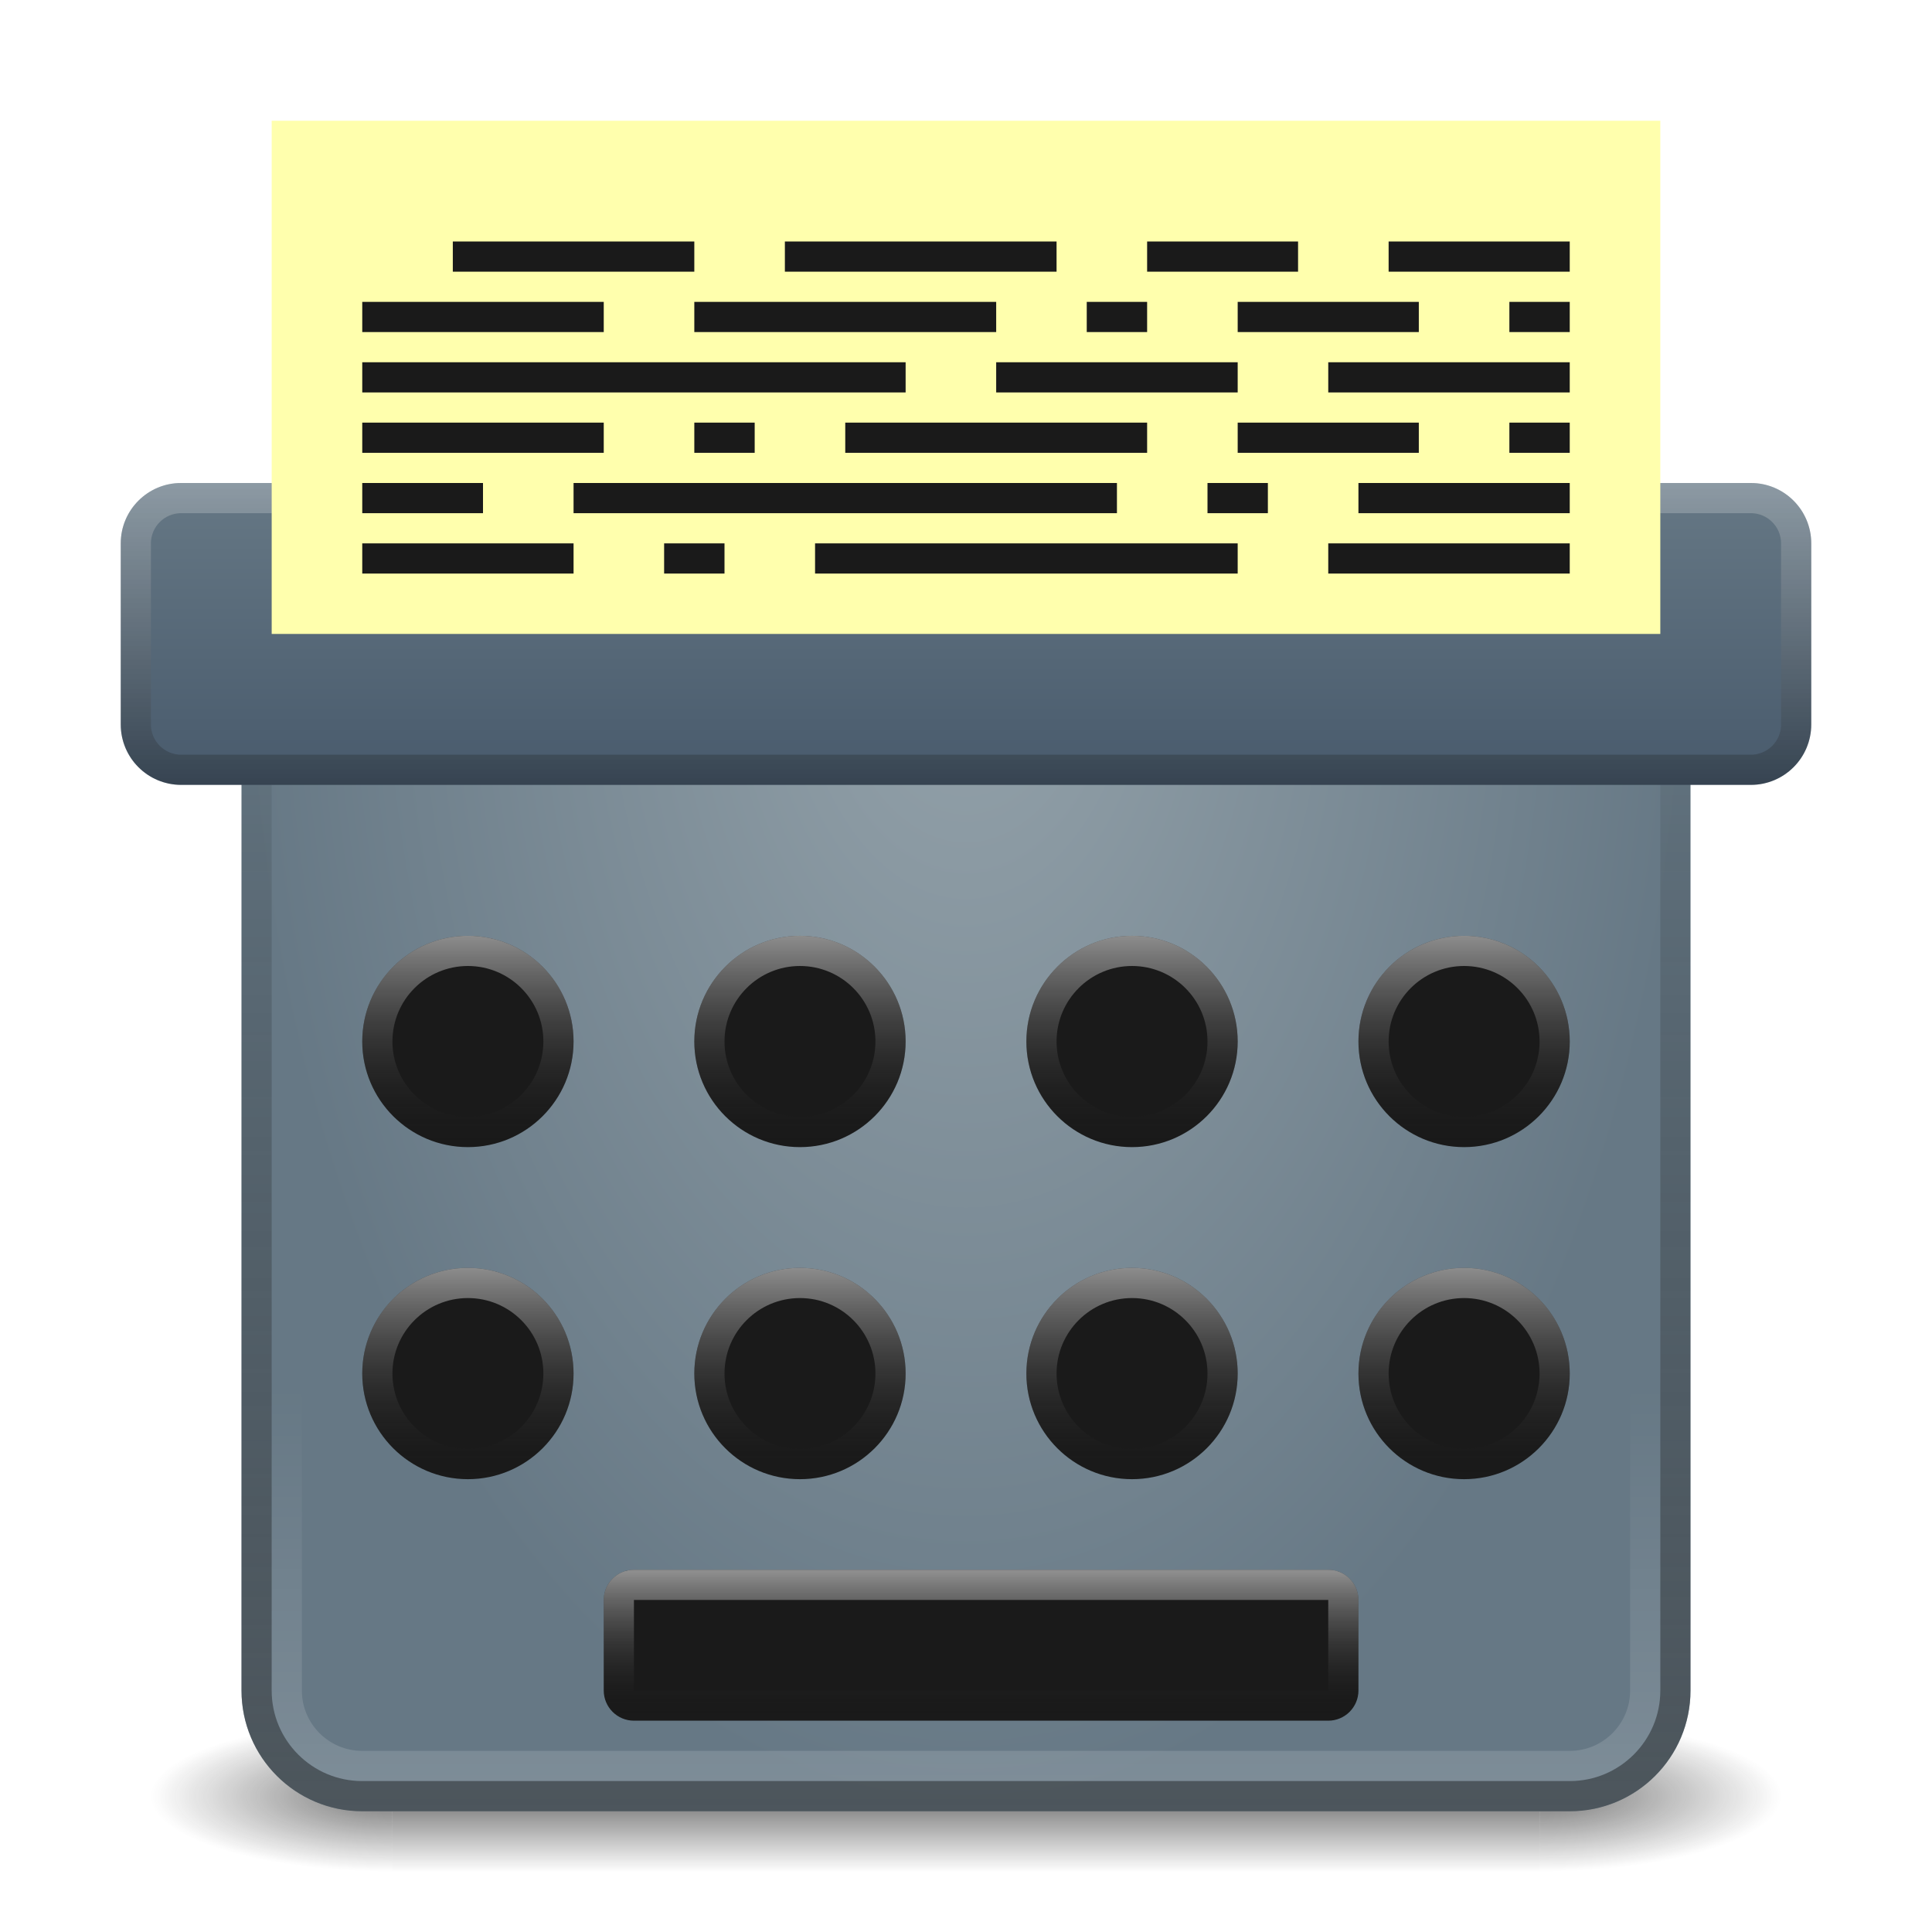
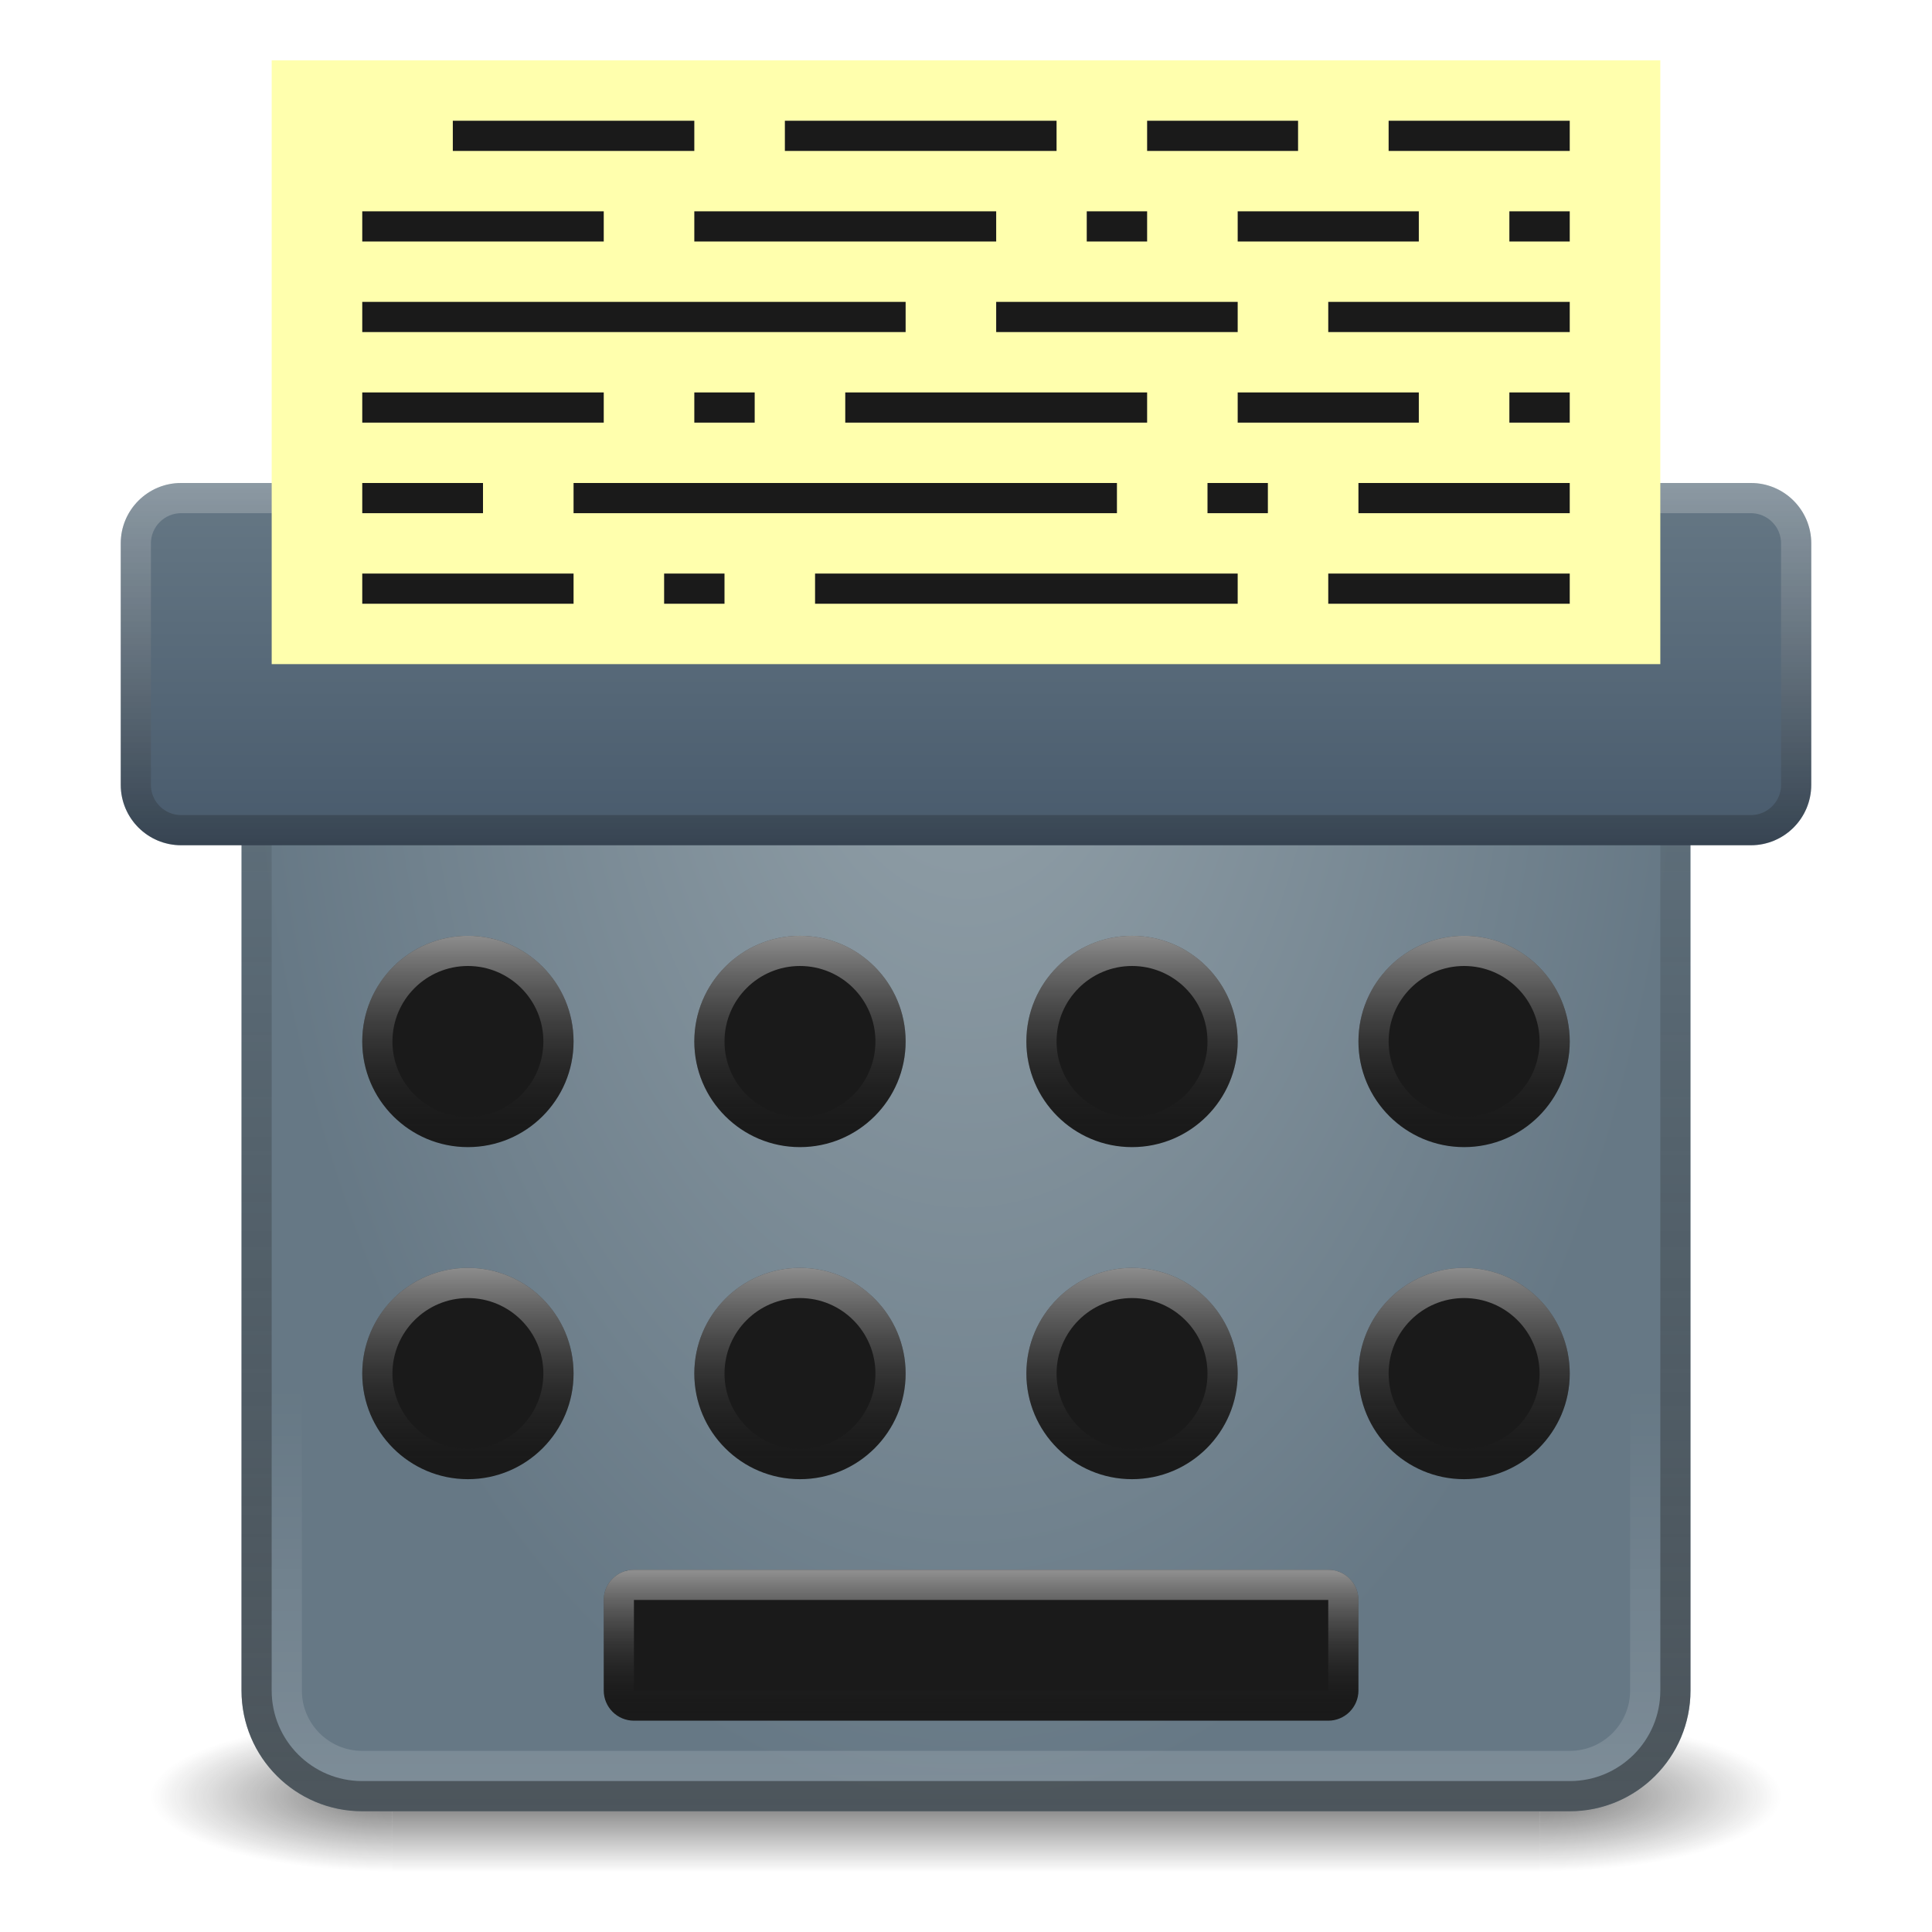
<svg xmlns="http://www.w3.org/2000/svg" xmlns:xlink="http://www.w3.org/1999/xlink" id="svg3489" height="64" width="64" version="1.1">
  <defs id="defs3491">
    <linearGradient id="linearGradient4380">
      <stop id="stop4382" offset="0" style="stop-color:#ffffff;stop-opacity:1" />
      <stop id="stop4384" offset="1" style="stop-color:#ffffff;stop-opacity:0" />
    </linearGradient>
    <linearGradient id="linearGradient4335">
      <stop style="stop-color:#ffffff;stop-opacity:1" offset="0" id="stop4337" />
      <stop style="stop-color:#000000;stop-opacity:0" offset="1" id="stop4339" />
    </linearGradient>
    <linearGradient id="linearGradient4297">
      <stop style="stop-color:#ffffff;stop-opacity:1" offset="0" id="stop4299" />
      <stop style="stop-color:#000000;stop-opacity:0" offset="1" id="stop4301" />
    </linearGradient>
    <linearGradient id="linearGradient4287">
      <stop style="stop-color:#95a3ab;stop-opacity:1" offset="0" id="stop4289" />
      <stop style="stop-color:#667885;stop-opacity:1" offset="1" id="stop4291" />
    </linearGradient>
    <linearGradient id="linearGradient4279">
      <stop style="stop-color:#333333;stop-opacity:1" offset="0" id="stop4281" />
      <stop style="stop-color:#000000;stop-opacity:0" offset="1" id="stop4283" />
    </linearGradient>
    <linearGradient id="linearGradient4267">
      <stop style="stop-color:#667885;stop-opacity:1" offset="0" id="stop4269" />
      <stop style="stop-color:#485a6c;stop-opacity:1" offset="1" id="stop4271" />
    </linearGradient>
    <linearGradient id="linearGradient4259">
      <stop style="stop-color:#ffffff;stop-opacity:1" offset="0" id="stop4261" />
      <stop style="stop-color:#000000;stop-opacity:1" offset="1" id="stop4263" />
    </linearGradient>
    <linearGradient id="linearGradient4806">
      <stop offset="0" style="stop-color:#ffffff;stop-opacity:1" id="stop4808" />
      <stop offset="0.424" style="stop-color:#ffffff;stop-opacity:0.235" id="stop4810" />
      <stop offset="0.821" style="stop-color:#ffffff;stop-opacity:0.157" id="stop4812" />
      <stop offset="1" style="stop-color:#ffffff;stop-opacity:0.392" id="stop4814" />
    </linearGradient>
    <linearGradient gradientTransform="matrix(2.326875,0,0,2.326875,-135.9447,-32.84278)" gradientUnits="userSpaceOnUse" xlink:href="#linearGradient4806" id="linearGradient3293" y2="40.496" x2="71.204" y1="15.369" x1="71.204" />
    <linearGradient id="linearGradient23419">
      <stop offset="0" style="stop-color:#000000;stop-opacity:1" id="stop23421" />
      <stop offset="1" style="stop-color:#000000;stop-opacity:0" id="stop23423" />
    </linearGradient>
    <linearGradient id="linearGradient8838">
      <stop offset="0" style="stop-color:#000000;stop-opacity:1" id="stop8840" />
      <stop offset="1" style="stop-color:#000000;stop-opacity:0" id="stop8842" />
    </linearGradient>
    <linearGradient id="linearGradient2867-449-88-871-390-598-476-591-434-148-57-177-3-8-8-9">
      <stop offset="0" style="stop-color:#95a3ab;stop-opacity:1" id="stop3750-8-9-0" />
      <stop offset="0.262" style="stop-color:#667885;stop-opacity:1" id="stop3752-3-2-2" />
      <stop offset="0.705" style="stop-color:#485a6c;stop-opacity:1" id="stop3754-7-2-2" />
      <stop offset="1" style="stop-color:#273445;stop-opacity:1" id="stop3756-9-3-05" />
    </linearGradient>
    <linearGradient id="linearGradient3104-8-8-97-4-6-2-0-1-4-0-5-8-3-9-1">
      <stop offset="0" style="stop-color:#000000;stop-opacity:0.322" id="stop3106-5-4-3-5-0-1-61-9-2-7-3-3-2-6-9" />
      <stop offset="1" style="stop-color:#000000;stop-opacity:0.278" id="stop3108-4-3-7-8-2-4-01-9-9-0-6-4-3-7-7" />
    </linearGradient>
    <linearGradient id="linearGradient4632-92-3-0-8-1-6-6">
      <stop offset="0" style="stop-color:#fafafa;stop-opacity:1" id="stop4634-68-8-0-2-9-1-1" />
      <stop offset="1" style="stop-color:#e1e1e1;stop-opacity:1" id="stop4636-8-21-7-1-4-9-4" />
    </linearGradient>
    <linearGradient id="linearGradient4011-7-0">
      <stop offset="0" style="stop-color:#ffffff;stop-opacity:1" id="stop4013-4" />
      <stop offset="0.508" style="stop-color:#ffffff;stop-opacity:0.235" id="stop4015-61" />
      <stop offset="0.835" style="stop-color:#ffffff;stop-opacity:0.157" id="stop4017-2" />
      <stop offset="1" style="stop-color:#ffffff;stop-opacity:0.392" id="stop4019-2" />
    </linearGradient>
    <linearGradient gradientTransform="matrix(0.7297297,0,0,0.7297297,-4.346082,29.49607)" gradientUnits="userSpaceOnUse" xlink:href="#linearGradient4011-7-0" id="linearGradient3306" y2="42.884" x2="71.204" y1="7.831" x1="71.204" />
    <linearGradient gradientTransform="matrix(1.115117,0,0,1.151361,154.3493,-4.97194)" gradientUnits="userSpaceOnUse" xlink:href="#linearGradient3104-8-8-97-4-6-2-0-1-4-0-5-8-3-9-1" id="linearGradient3315" y2="5.176" x2="-95.838" y1="54.2" x1="-95.838" />
    <radialGradient gradientTransform="matrix(0,7.195125,-7.611584,-1.9584024e-7,96.31628,-28.42392)" gradientUnits="userSpaceOnUse" xlink:href="#linearGradient2867-449-88-871-390-598-476-591-434-148-57-177-3-8-8-9" id="radialGradient3328" fy="8.45" fx="1.198" r="20" cy="8.45" cx="1.198" />
    <radialGradient gradientTransform="matrix(1.317647,0,0,0.37647,-34.51765,58.25882)" gradientUnits="userSpaceOnUse" xlink:href="#linearGradient8838" id="radialGradient3384" fy="4.625" fx="62.625" r="10.625" cy="4.625" cx="62.625" />
    <radialGradient gradientTransform="matrix(0,1.706521,-1.805296,-4.6448879e-8,63.25441,23.29139)" gradientUnits="userSpaceOnUse" xlink:href="#linearGradient4632-92-3-0-8-1-6-6" id="radialGradient3399" fy="8.45" fx="6.275" r="20" cy="8.45" cx="6.275" />
    <radialGradient r="62.769" fy="185.297" fx="99.189" cy="185.297" cx="99.189" gradientTransform="matrix(0.3823536,7.5555777e-8,-1.8372241e-8,0.1115198,-5.925427,36.33585)" gradientUnits="userSpaceOnUse" id="radialGradient3300-9" xlink:href="#linearGradient23419" />
    <radialGradient r="62.769" fy="185.297" fx="99.189" cy="185.297" cx="99.189" gradientTransform="matrix(0.2549024,5.3967361e-8,-1.2248161e-8,0.07965545,6.716382,44.24067)" gradientUnits="userSpaceOnUse" id="radialGradient4192" xlink:href="#linearGradient23419" />
-     <linearGradient xlink:href="#linearGradient4259" id="linearGradient4265" x1="32" y1="16" x2="32" y2="26" gradientUnits="userSpaceOnUse" />
-     <linearGradient xlink:href="#linearGradient4267" id="linearGradient4273" x1="32" y1="16" x2="32" y2="26" gradientUnits="userSpaceOnUse" />
+     <linearGradient xlink:href="#linearGradient4259" id="linearGradient4265" x1="32" y1="16" x2="32" y2="26" gradientUnits="userSpaceOnUse" gradientTransform="matrix(1,0,0,1.222222,7.2826039e-7,-3.666671)" />
+     <linearGradient xlink:href="#linearGradient4267" id="linearGradient4273" x1="32" y1="16" x2="32" y2="26" gradientUnits="userSpaceOnUse" gradientTransform="matrix(1,0,0,1.2,0,-3.200008)" />
    <linearGradient xlink:href="#linearGradient4279" id="linearGradient4285" x1="32" y1="60" x2="32" y2="20" gradientUnits="userSpaceOnUse" />
    <radialGradient xlink:href="#linearGradient4287" id="radialGradient4293" cx="32" cy="16" fx="32" fy="16" r="24" gradientTransform="matrix(-1,0,0,-1.666666,64,46.66666)" gradientUnits="userSpaceOnUse" />
    <linearGradient xlink:href="#linearGradient4297" id="linearGradient4303" x1="15.5" y1="30.417" x2="15.5" y2="38.583" gradientUnits="userSpaceOnUse" gradientTransform="matrix(0.8571429,0,0,0.8571429,2.214286,4.928571)" />
    <linearGradient xlink:href="#linearGradient4297" id="linearGradient4307" gradientUnits="userSpaceOnUse" gradientTransform="matrix(0.8571429,0,0,0.8571429,13.21428,4.928571)" x1="15.5" y1="30.417" x2="15.5" y2="38.583" />
    <linearGradient xlink:href="#linearGradient4297" id="linearGradient4311" gradientUnits="userSpaceOnUse" gradientTransform="matrix(0.8571429,0,0,0.8571429,24.21428,4.928571)" x1="15.5" y1="30.417" x2="15.5" y2="38.583" />
    <linearGradient xlink:href="#linearGradient4297" id="linearGradient4315" gradientUnits="userSpaceOnUse" gradientTransform="matrix(0.8571429,0,0,0.8571429,35.21431,4.928571)" x1="15.5" y1="30.417" x2="15.5" y2="38.583" />
    <linearGradient xlink:href="#linearGradient4297" id="linearGradient4325" gradientUnits="userSpaceOnUse" gradientTransform="matrix(0.8571429,0,0,0.8571429,2.214286,15.92858)" x1="15.5" y1="30.417" x2="15.5" y2="38.583" />
    <linearGradient xlink:href="#linearGradient4297" id="linearGradient4327" gradientUnits="userSpaceOnUse" gradientTransform="matrix(0.8571429,0,0,0.8571429,13.21428,15.92858)" x1="15.5" y1="30.417" x2="15.5" y2="38.583" />
    <linearGradient xlink:href="#linearGradient4297" id="linearGradient4329" gradientUnits="userSpaceOnUse" gradientTransform="matrix(0.8571429,0,0,0.8571429,24.21428,15.92858)" x1="15.5" y1="30.417" x2="15.5" y2="38.583" />
    <linearGradient xlink:href="#linearGradient4297" id="linearGradient4331" gradientUnits="userSpaceOnUse" gradientTransform="matrix(0.8571429,0,0,0.8571429,35.21431,15.92858)" x1="15.5" y1="30.417" x2="15.5" y2="38.583" />
    <linearGradient xlink:href="#linearGradient4335" id="linearGradient4341" x1="32" y1="52" x2="32" y2="58" gradientUnits="userSpaceOnUse" gradientTransform="matrix(1,0,0,0.8,3.2285848e-7,10.5)" />
    <linearGradient id="linearGradient6394" x1="25.058" x2="25.058" y1="47.028" y2="39.999" gradientUnits="userSpaceOnUse" xlink:href="#linearGradient3702-501-757-8-4-1-1" gradientTransform="matrix(1.357142,0,0,0.7142857,-0.5714277,28.42858)" />
    <linearGradient id="linearGradient3702-501-757-8-4-1-1">
      <stop style="stop-color:#181818;stop-opacity:0" offset="0" id="stop34" />
      <stop style="stop-color:#181818;stop-opacity:1" offset=".5" id="stop36" />
      <stop style="stop-color:#181818;stop-opacity:0" offset="1" id="stop38" />
    </linearGradient>
    <radialGradient id="radialGradient3339-1-4" cx="4.993" cy="43.5" r="2.5" fx="4.993" fy="43.5" gradientTransform="matrix(3.206054,0,0,1,-29.01899,-103)" gradientUnits="userSpaceOnUse" xlink:href="#linearGradient3688-464-309-9-2-4-2" />
    <linearGradient id="linearGradient3688-464-309-9-2-4-2">
      <stop style="stop-color:#181818;stop-opacity:1" offset="0" id="stop29" />
      <stop style="stop-color:#181818;stop-opacity:0" offset="1" id="stop31" />
    </linearGradient>
    <radialGradient id="radialGradient3337-2-2" cx="4.993" cy="43.5" r="2.5" fx="4.993" fy="43.5" gradientTransform="matrix(3.206054,0,0,1,34.981,16.00001)" gradientUnits="userSpaceOnUse" xlink:href="#linearGradient3688-464-309-9-2-4-2" />
    <linearGradient xlink:href="#linearGradient4380" id="linearGradient4378" gradientUnits="userSpaceOnUse" x1="32" y1="60" x2="32" y2="46.324" gradientTransform="matrix(0.9574468,0,0,0.9487178,1.361704,2.051277)" />
  </defs>
  <rect id="rect44" y="57" x="51" height="5" width="8" style="opacity:0.6;fill:url(#radialGradient3337-2-2);fill-opacity:1;stroke:none" />
  <rect id="rect46" transform="scale(-1,-1)" y="-62" x="-13" height="5" width="8" style="opacity:0.6;fill:url(#radialGradient3339-1-4);fill-opacity:1;stroke:none" />
  <rect id="rect48" y="57" x="13" height="5" width="38" style="opacity:0.6;fill:url(#linearGradient6394);fill-opacity:1;stroke:none" />
  <rect style="opacity:1;fill:url(#radialGradient4293);fill-opacity:1;fill-rule:nonzero;stroke:none;stroke-width:2;stroke-linecap:square;stroke-linejoin:miter;stroke-miterlimit:4;stroke-dasharray:none;stroke-opacity:1" id="rect4176" width="48" height="40" x="8" y="20" ry="4" rx="4" />
  <circle style="opacity:1;fill:#1a1a1a;fill-opacity:1;fill-rule:nonzero;stroke:none;stroke-width:2;stroke-linecap:square;stroke-linejoin:miter;stroke-miterlimit:4;stroke-dasharray:none;stroke-opacity:1" id="path4196" cx="15.5" cy="34.5" r="3.5" />
  <circle r="3.5" cy="34.5" cx="26.5" id="circle4187" style="opacity:1;fill:#1a1a1a;fill-opacity:1;fill-rule:nonzero;stroke:none;stroke-width:2;stroke-linecap:square;stroke-linejoin:miter;stroke-miterlimit:4;stroke-dasharray:none;stroke-opacity:1" />
  <circle style="opacity:1;fill:#1a1a1a;fill-opacity:1;fill-rule:nonzero;stroke:none;stroke-width:2;stroke-linecap:square;stroke-linejoin:miter;stroke-miterlimit:4;stroke-dasharray:none;stroke-opacity:1" id="circle4189" cx="37.5" cy="34.5" r="3.5" />
  <circle r="3.5" cy="34.5" cx="48.5" id="circle4191" style="opacity:1;fill:#1a1a1a;fill-opacity:1;fill-rule:nonzero;stroke:none;stroke-width:2;stroke-linecap:square;stroke-linejoin:miter;stroke-miterlimit:4;stroke-dasharray:none;stroke-opacity:1" />
  <circle r="3.5" cy="45.5" cx="15.5" id="circle4193" style="opacity:1;fill:#1a1a1a;fill-opacity:1;fill-rule:nonzero;stroke:none;stroke-width:2;stroke-linecap:square;stroke-linejoin:miter;stroke-miterlimit:4;stroke-dasharray:none;stroke-opacity:1" />
  <circle style="opacity:1;fill:#1a1a1a;fill-opacity:1;fill-rule:nonzero;stroke:none;stroke-width:2;stroke-linecap:square;stroke-linejoin:miter;stroke-miterlimit:4;stroke-dasharray:none;stroke-opacity:1" id="circle4195" cx="26.5" cy="45.5" r="3.5" />
  <circle r="3.5" cy="45.5" cx="37.5" id="circle4197" style="opacity:1;fill:#1a1a1a;fill-opacity:1;fill-rule:nonzero;stroke:none;stroke-width:2;stroke-linecap:square;stroke-linejoin:miter;stroke-miterlimit:4;stroke-dasharray:none;stroke-opacity:1" />
  <circle style="opacity:1;fill:#1a1a1a;fill-opacity:1;fill-rule:nonzero;stroke:none;stroke-width:2;stroke-linecap:square;stroke-linejoin:miter;stroke-miterlimit:4;stroke-dasharray:none;stroke-opacity:1" id="circle4199" cx="48.5" cy="45.5" r="3.5" />
  <rect style="opacity:1;fill:#1a1a1a;fill-opacity:1;stroke:none;stroke-width:1;stroke-linecap:butt;stroke-linejoin:round;stroke-miterlimit:4;stroke-dasharray:none;stroke-opacity:1" id="rect4275" width="25" height="5" x="20" y="52" ry="1" rx="1" />
  <rect rx="3.5" ry="3.5" y="20.5" x="8.5" height="39" width="47" id="rect4277" style="opacity:0.5;fill:none;fill-opacity:1;fill-rule:nonzero;stroke:url(#linearGradient4285);stroke-width:1;stroke-linecap:square;stroke-linejoin:miter;stroke-miterlimit:4;stroke-dasharray:none;stroke-opacity:1" />
-   <rect style="opacity:1;fill:url(#linearGradient4273);fill-opacity:1;fill-rule:nonzero;stroke:none;stroke-width:2;stroke-linecap:square;stroke-linejoin:miter;stroke-miterlimit:4;stroke-dasharray:none;stroke-opacity:1" id="rect4178" width="56" height="10" x="4" y="16" ry="2" />
-   <rect ry="1.5" y="16.5" x="4.5" height="9" width="55" id="rect4257" style="opacity:0.25;fill:none;fill-opacity:1;fill-rule:nonzero;stroke:url(#linearGradient4265);stroke-width:1;stroke-linecap:square;stroke-linejoin:miter;stroke-miterlimit:4;stroke-dasharray:none;stroke-opacity:1" rx="1.5" />
-   <rect style="opacity:1;fill:#ffffad;fill-opacity:1;fill-rule:nonzero;stroke:none;stroke-width:2;stroke-linecap:square;stroke-linejoin:miter;stroke-miterlimit:4;stroke-dasharray:none;stroke-opacity:1" id="rect4180" width="46" height="17" x="9" y="4" />
-   <rect style="opacity:1;fill:#1a1a1a;fill-opacity:1;stroke:none;stroke-width:1;stroke-linecap:butt;stroke-linejoin:round;stroke-miterlimit:4;stroke-dasharray:none;stroke-opacity:1" id="rect4205" width="8" height="1" x="15" y="8" />
-   <rect y="10" x="12" height="1" width="8" id="rect4207" style="opacity:1;fill:#1a1a1a;fill-opacity:1;stroke:none;stroke-width:1;stroke-linecap:butt;stroke-linejoin:round;stroke-miterlimit:4;stroke-dasharray:none;stroke-opacity:1" />
-   <rect style="opacity:1;fill:#1a1a1a;fill-opacity:1;stroke:none;stroke-width:1;stroke-linecap:butt;stroke-linejoin:round;stroke-miterlimit:4;stroke-dasharray:none;stroke-opacity:1" id="rect4209" width="18" height="1" x="12" y="12" />
+   <rect style="opacity:1;fill:url(#linearGradient4273);fill-opacity:1;fill-rule:nonzero;stroke:none;stroke-width:2;stroke-linecap:square;stroke-linejoin:miter;stroke-miterlimit:4;stroke-dasharray:none;stroke-opacity:1" id="rect4178" width="56" height="12" x="4" y="16" ry="2" rx="2" />
+   <rect ry="1.5" y="16.5" x="4.5" height="11" width="55" id="rect4257" style="opacity:0.25;fill:none;fill-opacity:1;fill-rule:nonzero;stroke:url(#linearGradient4265);stroke-width:1;stroke-linecap:square;stroke-linejoin:miter;stroke-miterlimit:4;stroke-dasharray:none;stroke-opacity:1" rx="1.5" />
+   <rect style="opacity:1;fill:#ffffad;fill-opacity:1;fill-rule:nonzero;stroke:none;stroke-width:2;stroke-linecap:square;stroke-linejoin:miter;stroke-miterlimit:4;stroke-dasharray:none;stroke-opacity:1" id="rect4180" width="46" height="20" x="9" y="2" />
+   <rect style="opacity:1;fill:#1a1a1a;fill-opacity:1;stroke:none;stroke-width:1;stroke-linecap:butt;stroke-linejoin:round;stroke-miterlimit:4;stroke-dasharray:none;stroke-opacity:1" id="rect4205" width="8" height="1" x="15" y="4" />
+   <rect y="7" x="12" height="1" width="8" id="rect4207" style="opacity:1;fill:#1a1a1a;fill-opacity:1;stroke:none;stroke-width:1;stroke-linecap:butt;stroke-linejoin:round;stroke-miterlimit:4;stroke-dasharray:none;stroke-opacity:1" />
+   <rect style="opacity:1;fill:#1a1a1a;fill-opacity:1;stroke:none;stroke-width:1;stroke-linecap:butt;stroke-linejoin:round;stroke-miterlimit:4;stroke-dasharray:none;stroke-opacity:1" id="rect4209" width="18" height="1" x="12" y="10" />
  <rect style="opacity:1;fill:#1a1a1a;fill-opacity:1;stroke:none;stroke-width:1;stroke-linecap:butt;stroke-linejoin:round;stroke-miterlimit:4;stroke-dasharray:none;stroke-opacity:1" id="rect4213" width="18" height="1" x="19" y="16" />
-   <rect y="18" x="27" height="1" width="14" id="rect4215" style="opacity:1;fill:#1a1a1a;fill-opacity:1;stroke:none;stroke-width:1;stroke-linecap:butt;stroke-linejoin:round;stroke-miterlimit:4;stroke-dasharray:none;stroke-opacity:1" />
-   <rect y="8" x="46" height="1" width="6" id="rect4217" style="opacity:1;fill:#1a1a1a;fill-opacity:1;stroke:none;stroke-width:1;stroke-linecap:butt;stroke-linejoin:round;stroke-miterlimit:4;stroke-dasharray:none;stroke-opacity:1" />
-   <rect style="opacity:1;fill:#1a1a1a;fill-opacity:1;stroke:none;stroke-width:1;stroke-linecap:butt;stroke-linejoin:round;stroke-miterlimit:4;stroke-dasharray:none;stroke-opacity:1" id="rect4219" width="5" height="1" x="38" y="8" />
-   <rect y="8" x="26" height="1" width="9" id="rect4221" style="opacity:1;fill:#1a1a1a;fill-opacity:1;stroke:none;stroke-width:1;stroke-linecap:butt;stroke-linejoin:round;stroke-miterlimit:4;stroke-dasharray:none;stroke-opacity:1" />
-   <rect style="opacity:1;fill:#1a1a1a;fill-opacity:1;stroke:none;stroke-width:1;stroke-linecap:butt;stroke-linejoin:round;stroke-miterlimit:4;stroke-dasharray:none;stroke-opacity:1" id="rect4223" width="10" height="1" x="23" y="10" />
-   <rect y="10" x="36" height="1" width="2" id="rect4225" style="opacity:1;fill:#1a1a1a;fill-opacity:1;stroke:none;stroke-width:1;stroke-linecap:butt;stroke-linejoin:round;stroke-miterlimit:4;stroke-dasharray:none;stroke-opacity:1" />
-   <rect style="opacity:1;fill:#1a1a1a;fill-opacity:1;stroke:none;stroke-width:1;stroke-linecap:butt;stroke-linejoin:round;stroke-miterlimit:4;stroke-dasharray:none;stroke-opacity:1" id="rect4227" width="6" height="1" x="41" y="10" />
-   <rect style="opacity:1;fill:#1a1a1a;fill-opacity:1;stroke:none;stroke-width:1;stroke-linecap:butt;stroke-linejoin:round;stroke-miterlimit:4;stroke-dasharray:none;stroke-opacity:1" id="rect4229" width="2" height="1" x="50" y="10" />
-   <rect y="12" x="44" height="1" width="8" id="rect4231" style="opacity:1;fill:#1a1a1a;fill-opacity:1;stroke:none;stroke-width:1;stroke-linecap:butt;stroke-linejoin:round;stroke-miterlimit:4;stroke-dasharray:none;stroke-opacity:1" />
-   <rect style="opacity:1;fill:#1a1a1a;fill-opacity:1;stroke:none;stroke-width:1;stroke-linecap:butt;stroke-linejoin:round;stroke-miterlimit:4;stroke-dasharray:none;stroke-opacity:1" id="rect4233" width="8" height="1" x="33" y="12" />
-   <rect style="opacity:1;fill:#1a1a1a;fill-opacity:1;stroke:none;stroke-width:1;stroke-linecap:butt;stroke-linejoin:round;stroke-miterlimit:4;stroke-dasharray:none;stroke-opacity:1" id="rect4235" width="8" height="1" x="12" y="14" />
-   <rect y="14" x="28" height="1" width="10" id="rect4237" style="opacity:1;fill:#1a1a1a;fill-opacity:1;stroke:none;stroke-width:1;stroke-linecap:butt;stroke-linejoin:round;stroke-miterlimit:4;stroke-dasharray:none;stroke-opacity:1" />
-   <rect style="opacity:1;fill:#1a1a1a;fill-opacity:1;stroke:none;stroke-width:1;stroke-linecap:butt;stroke-linejoin:round;stroke-miterlimit:4;stroke-dasharray:none;stroke-opacity:1" id="rect4239" width="2" height="1" x="23" y="14" />
-   <rect y="14" x="41" height="1" width="6" id="rect4241" style="opacity:1;fill:#1a1a1a;fill-opacity:1;stroke:none;stroke-width:1;stroke-linecap:butt;stroke-linejoin:round;stroke-miterlimit:4;stroke-dasharray:none;stroke-opacity:1" />
-   <rect y="14" x="50" height="1" width="2" id="rect4243" style="opacity:1;fill:#1a1a1a;fill-opacity:1;stroke:none;stroke-width:1;stroke-linecap:butt;stroke-linejoin:round;stroke-miterlimit:4;stroke-dasharray:none;stroke-opacity:1" />
+   <rect y="19" x="27" height="1" width="14" id="rect4215" style="opacity:1;fill:#1a1a1a;fill-opacity:1;stroke:none;stroke-width:1;stroke-linecap:butt;stroke-linejoin:round;stroke-miterlimit:4;stroke-dasharray:none;stroke-opacity:1" />
+   <rect y="4" x="46" height="1" width="6" id="rect4217" style="opacity:1;fill:#1a1a1a;fill-opacity:1;stroke:none;stroke-width:1;stroke-linecap:butt;stroke-linejoin:round;stroke-miterlimit:4;stroke-dasharray:none;stroke-opacity:1" />
+   <rect style="opacity:1;fill:#1a1a1a;fill-opacity:1;stroke:none;stroke-width:1;stroke-linecap:butt;stroke-linejoin:round;stroke-miterlimit:4;stroke-dasharray:none;stroke-opacity:1" id="rect4219" width="5" height="1" x="38" y="4" />
+   <rect y="4" x="26" height="1" width="9" id="rect4221" style="opacity:1;fill:#1a1a1a;fill-opacity:1;stroke:none;stroke-width:1;stroke-linecap:butt;stroke-linejoin:round;stroke-miterlimit:4;stroke-dasharray:none;stroke-opacity:1" />
+   <rect style="opacity:1;fill:#1a1a1a;fill-opacity:1;stroke:none;stroke-width:1;stroke-linecap:butt;stroke-linejoin:round;stroke-miterlimit:4;stroke-dasharray:none;stroke-opacity:1" id="rect4223" width="10" height="1" x="23" y="7" />
+   <rect y="7" x="36" height="1" width="2" id="rect4225" style="opacity:1;fill:#1a1a1a;fill-opacity:1;stroke:none;stroke-width:1;stroke-linecap:butt;stroke-linejoin:round;stroke-miterlimit:4;stroke-dasharray:none;stroke-opacity:1" />
+   <rect style="opacity:1;fill:#1a1a1a;fill-opacity:1;stroke:none;stroke-width:1;stroke-linecap:butt;stroke-linejoin:round;stroke-miterlimit:4;stroke-dasharray:none;stroke-opacity:1" id="rect4227" width="6" height="1" x="41" y="7" />
+   <rect style="opacity:1;fill:#1a1a1a;fill-opacity:1;stroke:none;stroke-width:1;stroke-linecap:butt;stroke-linejoin:round;stroke-miterlimit:4;stroke-dasharray:none;stroke-opacity:1" id="rect4229" width="2" height="1" x="50" y="7" />
+   <rect y="10" x="44" height="1" width="8" id="rect4231" style="opacity:1;fill:#1a1a1a;fill-opacity:1;stroke:none;stroke-width:1;stroke-linecap:butt;stroke-linejoin:round;stroke-miterlimit:4;stroke-dasharray:none;stroke-opacity:1" />
+   <rect style="opacity:1;fill:#1a1a1a;fill-opacity:1;stroke:none;stroke-width:1;stroke-linecap:butt;stroke-linejoin:round;stroke-miterlimit:4;stroke-dasharray:none;stroke-opacity:1" id="rect4233" width="8" height="1" x="33" y="10" />
+   <rect style="opacity:1;fill:#1a1a1a;fill-opacity:1;stroke:none;stroke-width:1;stroke-linecap:butt;stroke-linejoin:round;stroke-miterlimit:4;stroke-dasharray:none;stroke-opacity:1" id="rect4235" width="8" height="1" x="12" y="13" />
+   <rect y="13" x="28" height="1" width="10" id="rect4237" style="opacity:1;fill:#1a1a1a;fill-opacity:1;stroke:none;stroke-width:1;stroke-linecap:butt;stroke-linejoin:round;stroke-miterlimit:4;stroke-dasharray:none;stroke-opacity:1" />
+   <rect style="opacity:1;fill:#1a1a1a;fill-opacity:1;stroke:none;stroke-width:1;stroke-linecap:butt;stroke-linejoin:round;stroke-miterlimit:4;stroke-dasharray:none;stroke-opacity:1" id="rect4239" width="2" height="1" x="23" y="13" />
+   <rect y="13" x="41" height="1" width="6" id="rect4241" style="opacity:1;fill:#1a1a1a;fill-opacity:1;stroke:none;stroke-width:1;stroke-linecap:butt;stroke-linejoin:round;stroke-miterlimit:4;stroke-dasharray:none;stroke-opacity:1" />
+   <rect y="13" x="50" height="1" width="2" id="rect4243" style="opacity:1;fill:#1a1a1a;fill-opacity:1;stroke:none;stroke-width:1;stroke-linecap:butt;stroke-linejoin:round;stroke-miterlimit:4;stroke-dasharray:none;stroke-opacity:1" />
  <rect y="16" x="12" height="1" width="4" id="rect4245" style="opacity:1;fill:#1a1a1a;fill-opacity:1;stroke:none;stroke-width:1;stroke-linecap:butt;stroke-linejoin:round;stroke-miterlimit:4;stroke-dasharray:none;stroke-opacity:1" />
  <rect style="opacity:1;fill:#1a1a1a;fill-opacity:1;stroke:none;stroke-width:1;stroke-linecap:butt;stroke-linejoin:round;stroke-miterlimit:4;stroke-dasharray:none;stroke-opacity:1" id="rect4247" width="2" height="1" x="40" y="16" />
  <rect y="16" x="45" height="1" width="7" id="rect4249" style="opacity:1;fill:#1a1a1a;fill-opacity:1;stroke:none;stroke-width:1;stroke-linecap:butt;stroke-linejoin:round;stroke-miterlimit:4;stroke-dasharray:none;stroke-opacity:1" />
-   <rect y="18" x="12" height="1" width="7" id="rect4251" style="opacity:1;fill:#1a1a1a;fill-opacity:1;stroke:none;stroke-width:1;stroke-linecap:butt;stroke-linejoin:round;stroke-miterlimit:4;stroke-dasharray:none;stroke-opacity:1" />
-   <rect y="18" x="22" height="1" width="2" id="rect4253" style="opacity:1;fill:#1a1a1a;fill-opacity:1;stroke:none;stroke-width:1;stroke-linecap:butt;stroke-linejoin:round;stroke-miterlimit:4;stroke-dasharray:none;stroke-opacity:1" />
-   <rect style="opacity:1;fill:#1a1a1a;fill-opacity:1;stroke:none;stroke-width:1;stroke-linecap:butt;stroke-linejoin:round;stroke-miterlimit:4;stroke-dasharray:none;stroke-opacity:1" id="rect4255" width="8" height="1" x="44" y="18" />
+   <rect y="19" x="12" height="1" width="7" id="rect4251" style="opacity:1;fill:#1a1a1a;fill-opacity:1;stroke:none;stroke-width:1;stroke-linecap:butt;stroke-linejoin:round;stroke-miterlimit:4;stroke-dasharray:none;stroke-opacity:1" />
+   <rect y="19" x="22" height="1" width="2" id="rect4253" style="opacity:1;fill:#1a1a1a;fill-opacity:1;stroke:none;stroke-width:1;stroke-linecap:butt;stroke-linejoin:round;stroke-miterlimit:4;stroke-dasharray:none;stroke-opacity:1" />
+   <rect style="opacity:1;fill:#1a1a1a;fill-opacity:1;stroke:none;stroke-width:1;stroke-linecap:butt;stroke-linejoin:round;stroke-miterlimit:4;stroke-dasharray:none;stroke-opacity:1" id="rect4255" width="8" height="1" x="44" y="19" />
  <circle cy="34.5" cx="15.5" id="circle4295" style="opacity:0.5;fill:none;fill-opacity:1;fill-rule:nonzero;stroke:url(#linearGradient4303);stroke-width:1;stroke-linecap:square;stroke-linejoin:miter;stroke-miterlimit:4;stroke-dasharray:none;stroke-opacity:1" r="3" />
  <circle r="3" style="opacity:0.5;fill:none;fill-opacity:1;fill-rule:nonzero;stroke:url(#linearGradient4307);stroke-width:1;stroke-linecap:square;stroke-linejoin:miter;stroke-miterlimit:4;stroke-dasharray:none;stroke-opacity:1" id="circle4305" cx="26.5" cy="34.5" />
  <circle cy="34.5" cx="37.5" id="circle4309" style="opacity:0.5;fill:none;fill-opacity:1;fill-rule:nonzero;stroke:url(#linearGradient4311);stroke-width:1;stroke-linecap:square;stroke-linejoin:miter;stroke-miterlimit:4;stroke-dasharray:none;stroke-opacity:1" r="3" />
  <circle r="3" style="opacity:0.5;fill:none;fill-opacity:1;fill-rule:nonzero;stroke:url(#linearGradient4315);stroke-width:1;stroke-linecap:square;stroke-linejoin:miter;stroke-miterlimit:4;stroke-dasharray:none;stroke-opacity:1" id="circle4313" cx="48.5" cy="34.5" />
  <circle r="3" style="opacity:0.5;fill:none;fill-opacity:1;fill-rule:nonzero;stroke:url(#linearGradient4325);stroke-width:1;stroke-linecap:square;stroke-linejoin:miter;stroke-miterlimit:4;stroke-dasharray:none;stroke-opacity:1" id="circle4317" cx="15.5" cy="45.5" />
  <circle cy="45.5" cx="26.5" id="circle4319" style="opacity:0.5;fill:none;fill-opacity:1;fill-rule:nonzero;stroke:url(#linearGradient4327);stroke-width:1;stroke-linecap:square;stroke-linejoin:miter;stroke-miterlimit:4;stroke-dasharray:none;stroke-opacity:1" r="3" />
  <circle r="3" style="opacity:0.5;fill:none;fill-opacity:1;fill-rule:nonzero;stroke:url(#linearGradient4329);stroke-width:1;stroke-linecap:square;stroke-linejoin:miter;stroke-miterlimit:4;stroke-dasharray:none;stroke-opacity:1" id="circle4321" cx="37.5" cy="45.5" />
  <circle cy="45.5" cx="48.5" id="circle4323" style="opacity:0.5;fill:none;fill-opacity:1;fill-rule:nonzero;stroke:url(#linearGradient4331);stroke-width:1;stroke-linecap:square;stroke-linejoin:miter;stroke-miterlimit:4;stroke-dasharray:none;stroke-opacity:1" r="3" />
  <rect rx="0.5" ry="0.5" y="52.5" x="20.5" height="4" width="24" id="rect4333" style="opacity:0.5;fill:none;fill-opacity:1;stroke:url(#linearGradient4341);stroke-width:1;stroke-linecap:butt;stroke-linejoin:round;stroke-miterlimit:4;stroke-dasharray:none;stroke-opacity:1" />
  <rect style="opacity:0.15;fill:none;fill-opacity:1;fill-rule:nonzero;stroke:url(#linearGradient4378);stroke-width:1;stroke-linecap:square;stroke-linejoin:miter;stroke-miterlimit:4;stroke-dasharray:none;stroke-opacity:1" id="rect4376" width="45" height="37" x="9.5" y="21.5" ry="2.5" rx="2.5" />
</svg>
